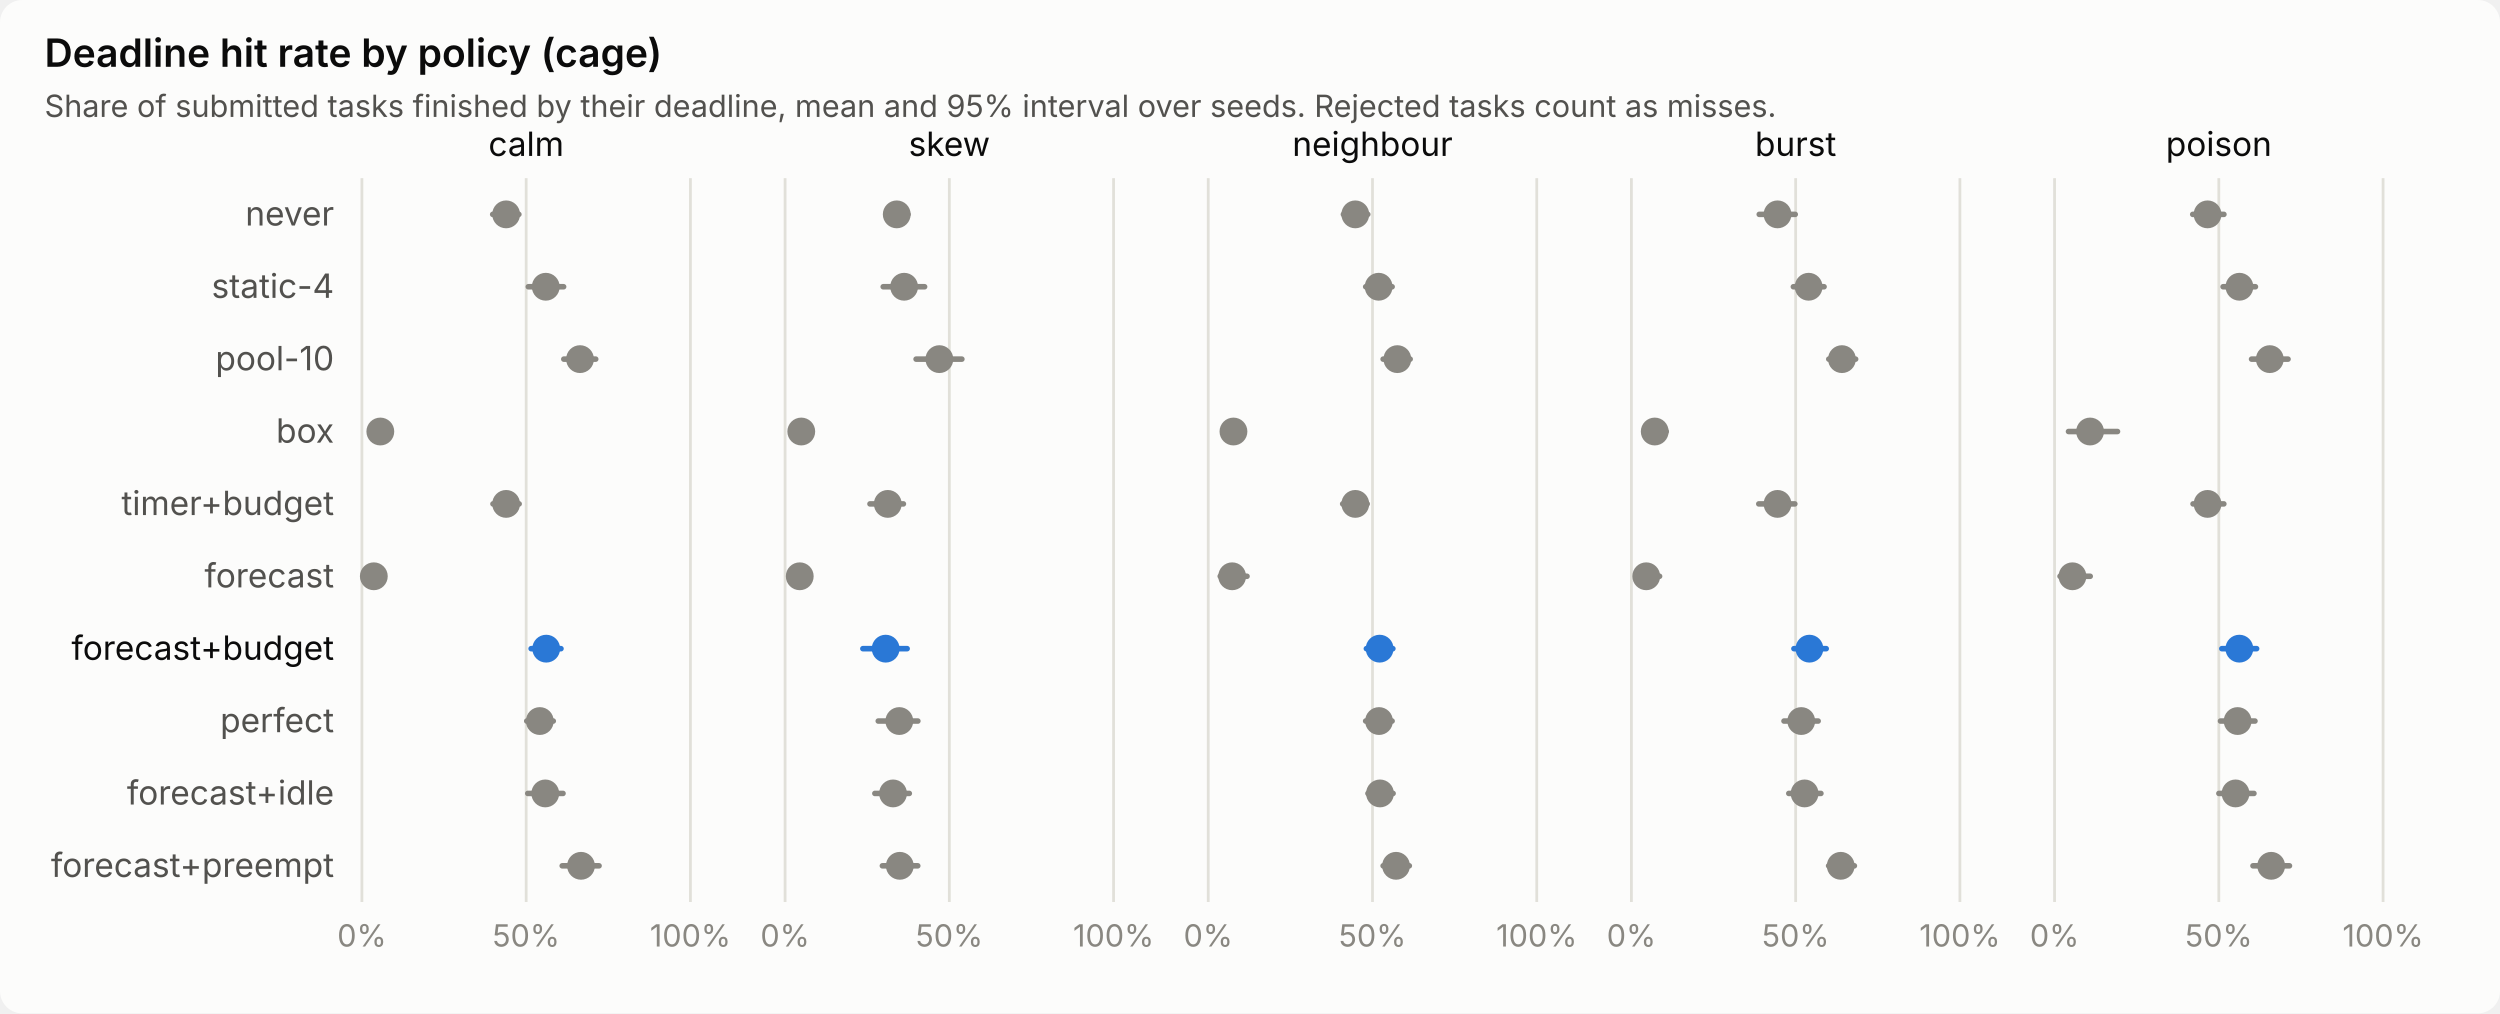
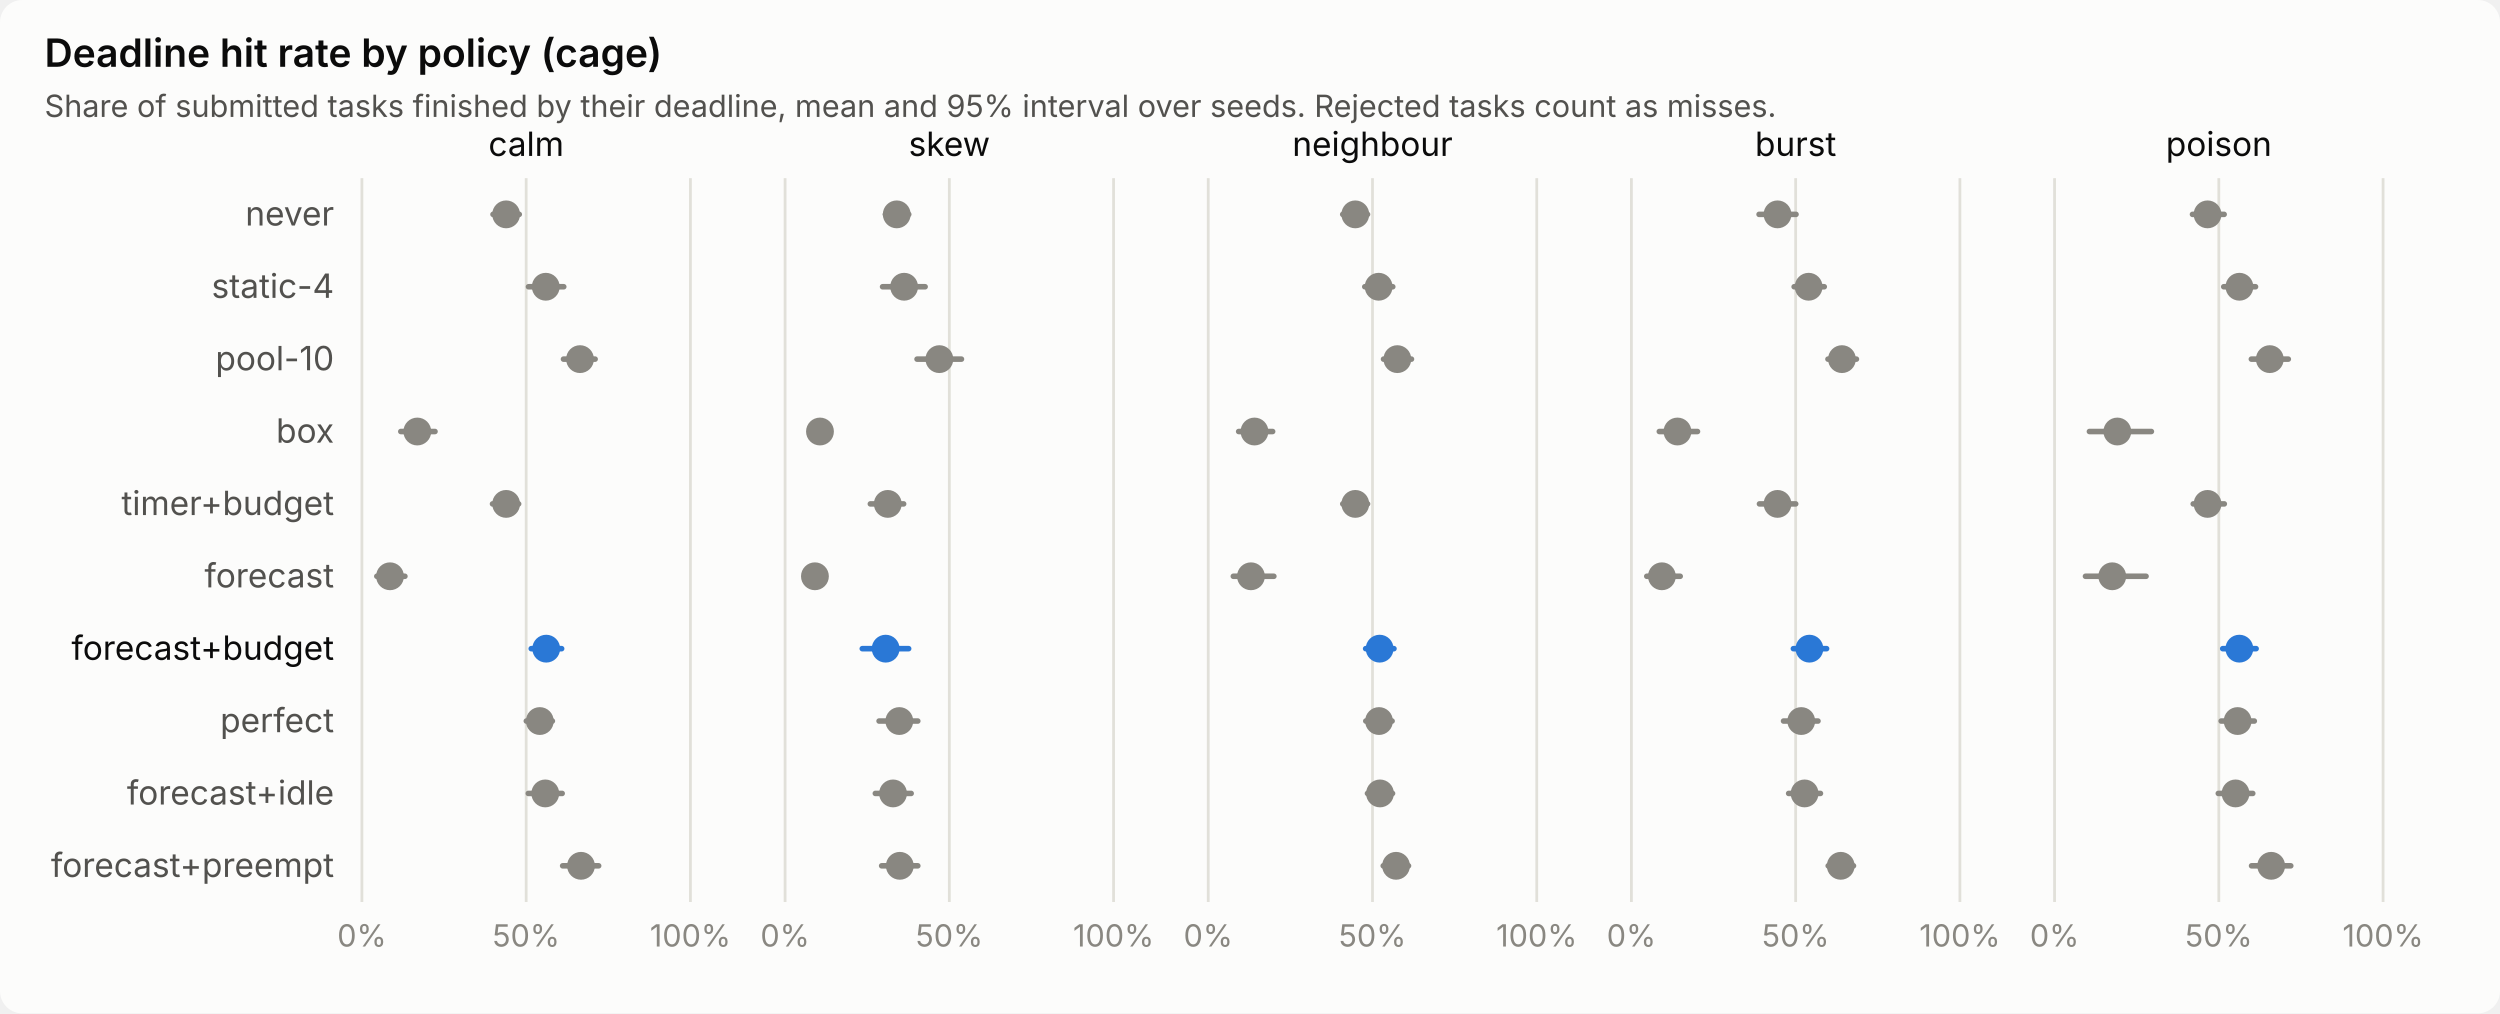
<svg xmlns="http://www.w3.org/2000/svg" width="898" height="364" viewBox="0 0 898 364">
  <style>
  .surface { fill: #fcfcfb }
  .ink { fill: #0b0b0b }
  .ink-2 { fill: #52514e }
  .muted { fill: #898781 }
  .grid { stroke: #e1e0d9; stroke-width: 1 }
  .axis { stroke: #c3c2b7; stroke-width: 1 }
  .band { fill: #f0efec }
  .other { fill: #898781; stroke: #898781 }
  .s1 { fill: #2a78d6; stroke: #2a78d6 }
  .s2 { fill: #eb6834; stroke: #eb6834 }
  .s3 { fill: #1baf7a; stroke: #1baf7a }
  .s4 { fill: #eda100; stroke: #eda100 }
  .line { fill: none; stroke-width: 2; stroke-linejoin: round }
  .ref { fill: none; stroke: #52514e; stroke-width: 1.5; stroke-dasharray: 5 4 }
  text { font-family: system-ui, -apple-system, "Segoe UI", sans-serif; font-size: 12px }
  .title { font-size: 14px; font-weight: 600 }
  .small { font-size: 11px }
  @media (prefers-color-scheme: dark) {
    .surface { fill: #1a1a19 }
    .ink { fill: #ffffff }
    .ink-2 { fill: #c3c2b7 }
    .grid { stroke: #2c2c2a }
    .axis { stroke: #383835 }
    .band { fill: #262624 }
    .s1 { fill: #3987e5; stroke: #3987e5 }
    .s2 { fill: #d95926; stroke: #d95926 }
    .s3 { fill: #199e70; stroke: #199e70 }
    .s4 { fill: #c98500; stroke: #c98500 }
    .ref { stroke: #c3c2b7 }
  }
</style>
  <rect class="surface" width="898" height="364" rx="8" />
  <text class="ink title" x="16" y="24">Deadline hit rate by policy (cage)</text>
  <text class="ink-2 small" x="16" y="42">Share of submitted tasks finished by their deadline, mean and 95% interval over seeds. Rejected tasks count as misses.</text>
  <text class="ink-2" x="120" y="81" text-anchor="end">never</text>
  <text class="ink-2" x="120" y="107" text-anchor="end">static-4</text>
  <text class="ink-2" x="120" y="133" text-anchor="end">pool-10</text>
  <text class="ink-2" x="120" y="159" text-anchor="end">box</text>
  <text class="ink-2" x="120" y="185" text-anchor="end">timer+budget</text>
  <text class="ink-2" x="120" y="211" text-anchor="end">forecast</text>
  <text class="ink" x="120" y="237" text-anchor="end">forecast+budget</text>
  <text class="ink-2" x="120" y="263" text-anchor="end">perfect</text>
  <text class="ink-2" x="120" y="289" text-anchor="end">forecast+idle</text>
  <text class="ink-2" x="120" y="315" text-anchor="end">forecast+preempt</text>
  <text class="ink" x="189" y="56" text-anchor="middle">calm</text>
  <line class="grid" x1="130" x2="130" y1="64" y2="324" />
  <text class="muted small" x="130" y="340" text-anchor="middle">0%</text>
  <line class="grid" x1="189" x2="189" y1="64" y2="324" />
  <text class="muted small" x="189" y="340" text-anchor="middle">50%</text>
  <line class="grid" x1="248" x2="248" y1="64" y2="324" />
  <text class="muted small" x="248" y="340" text-anchor="middle">100%</text>
-   <line class="other" x1="176.976" x2="186.374" y1="77" y2="77" stroke-width="2" stroke-linecap="round" />
+   <line class="other" x1="177.089" x2="186.521" y1="77" y2="77" stroke-width="2" stroke-linecap="round" />
  <circle class="other" cx="181.801" cy="77" r="4.5" stroke="none" />
-   <line class="other" x1="189.775" x2="202.448" y1="103" y2="103" stroke-width="2" stroke-linecap="round" />
+   <line class="other" x1="189.837" x2="202.496" y1="103" y2="103" stroke-width="2" stroke-linecap="round" />
  <circle class="other" cx="196.038" cy="103" r="4.5" stroke="none" />
-   <line class="other" x1="202.52" x2="213.978" y1="129" y2="129" stroke-width="2" stroke-linecap="round" />
+   <line class="other" x1="202.407" x2="213.77" y1="129" y2="129" stroke-width="2" stroke-linecap="round" />
  <circle class="other" cx="208.344" cy="129" r="4.5" stroke="none" />
-   <line class="other" x1="133.315" x2="140.422" y1="155" y2="155" stroke-width="2" stroke-linecap="round" />
-   <circle class="other" cx="136.611" cy="155" r="4.5" stroke="none" />
-   <line class="other" x1="177.075" x2="186.478" y1="181" y2="181" stroke-width="2" stroke-linecap="round" />
+   <line class="other" x1="143.969" x2="156.252" y1="155" y2="155" stroke-width="2" stroke-linecap="round" />
+   <circle class="other" cx="149.899" cy="155" r="4.5" stroke="none" />
+   <line class="other" x1="176.913" x2="186.294" y1="181" y2="181" stroke-width="2" stroke-linecap="round" />
  <circle class="other" cx="181.801" cy="181" r="4.5" stroke="none" />
-   <line class="other" x1="131.683" x2="137.555" y1="207" y2="207" stroke-width="2" stroke-linecap="round" />
-   <circle class="other" cx="134.274" cy="207" r="4.5" stroke="none" />
-   <line class="s1" x1="190.781" x2="201.5" y1="233" y2="233" stroke-width="2" stroke-linecap="round" />
+   <line class="other" x1="135.352" x2="145.441" y1="207" y2="207" stroke-width="2" stroke-linecap="round" />
+   <circle class="other" cx="140.09" cy="207" r="4.5" stroke="none" />
+   <line class="s1" x1="190.816" x2="201.741" y1="233" y2="233" stroke-width="2" stroke-linecap="round" />
  <circle class="s1" cx="196.199" cy="233" r="4.5" stroke="none" />
-   <line class="other" x1="189.21" x2="198.734" y1="259" y2="259" stroke-width="2" stroke-linecap="round" />
+   <line class="other" x1="189.057" x2="198.411" y1="259" y2="259" stroke-width="2" stroke-linecap="round" />
  <circle class="other" cx="193.896" cy="259" r="4.5" stroke="none" />
-   <line class="other" x1="189.577" x2="202.233" y1="285" y2="285" stroke-width="2" stroke-linecap="round" />
+   <line class="other" x1="189.767" x2="201.931" y1="285" y2="285" stroke-width="2" stroke-linecap="round" />
  <circle class="other" cx="195.861" cy="285" r="4.5" stroke="none" />
-   <line class="other" x1="201.947" x2="215.179" y1="311" y2="311" stroke-width="2" stroke-linecap="round" />
+   <line class="other" x1="202.105" x2="215.033" y1="311" y2="311" stroke-width="2" stroke-linecap="round" />
  <circle class="other" cx="208.694" cy="311" r="4.5" stroke="none" />
  <text class="ink" x="341" y="56" text-anchor="middle">skew</text>
  <line class="grid" x1="282" x2="282" y1="64" y2="324" />
  <text class="muted small" x="282" y="340" text-anchor="middle">0%</text>
  <line class="grid" x1="341" x2="341" y1="64" y2="324" />
  <text class="muted small" x="341" y="340" text-anchor="middle">50%</text>
  <line class="grid" x1="400" x2="400" y1="64" y2="324" />
  <text class="muted small" x="400" y="340" text-anchor="middle">100%</text>
-   <line class="other" x1="318.16" x2="326.153" y1="77" y2="77" stroke-width="2" stroke-linecap="round" />
+   <line class="other" x1="318.028" x2="326.42" y1="77" y2="77" stroke-width="2" stroke-linecap="round" />
  <circle class="other" cx="322.113" cy="77" r="4.5" stroke="none" />
-   <line class="other" x1="317.251" x2="332.115" y1="103" y2="103" stroke-width="2" stroke-linecap="round" />
+   <line class="other" x1="317.022" x2="332.303" y1="103" y2="103" stroke-width="2" stroke-linecap="round" />
  <circle class="other" cx="324.764" cy="103" r="4.5" stroke="none" />
-   <line class="other" x1="329.061" x2="345.503" y1="129" y2="129" stroke-width="2" stroke-linecap="round" />
+   <line class="other" x1="329.404" x2="345.354" y1="129" y2="129" stroke-width="2" stroke-linecap="round" />
  <circle class="other" cx="337.422" cy="129" r="4.5" stroke="none" />
-   <line class="other" x1="285.523" x2="290.228" y1="155" y2="155" stroke-width="2" stroke-linecap="round" />
-   <circle class="other" cx="287.815" cy="155" r="4.5" stroke="none" />
-   <line class="other" x1="312.498" x2="324.497" y1="181" y2="181" stroke-width="2" stroke-linecap="round" />
+   <line class="other" x1="291.391" x2="297.907" y1="155" y2="155" stroke-width="2" stroke-linecap="round" />
+   <circle class="other" cx="294.534" cy="155" r="4.5" stroke="none" />
+   <line class="other" x1="312.633" x2="324.584" y1="181" y2="181" stroke-width="2" stroke-linecap="round" />
  <circle class="other" cx="318.892" cy="181" r="4.5" stroke="none" />
-   <line class="other" x1="284.697" x2="290.186" y1="207" y2="207" stroke-width="2" stroke-linecap="round" />
-   <circle class="other" cx="287.267" cy="207" r="4.5" stroke="none" />
-   <line class="s1" x1="309.942" x2="325.845" y1="233" y2="233" stroke-width="2" stroke-linecap="round" />
+   <line class="other" x1="289.825" x2="295.498" y1="207" y2="207" stroke-width="2" stroke-linecap="round" />
+   <circle class="other" cx="292.721" cy="207" r="4.5" stroke="none" />
+   <line class="s1" x1="309.731" x2="326.386" y1="233" y2="233" stroke-width="2" stroke-linecap="round" />
  <circle class="s1" cx="318.131" cy="233" r="4.5" stroke="none" />
-   <line class="other" x1="315.473" x2="329.695" y1="259" y2="259" stroke-width="2" stroke-linecap="round" />
+   <line class="other" x1="315.766" x2="329.667" y1="259" y2="259" stroke-width="2" stroke-linecap="round" />
  <circle class="other" cx="323.035" cy="259" r="4.5" stroke="none" />
-   <line class="other" x1="314.254" x2="326.62" y1="285" y2="285" stroke-width="2" stroke-linecap="round" />
+   <line class="other" x1="314.421" x2="327.288" y1="285" y2="285" stroke-width="2" stroke-linecap="round" />
  <circle class="other" cx="320.78" cy="285" r="4.5" stroke="none" />
-   <line class="other" x1="316.954" x2="329.656" y1="311" y2="311" stroke-width="2" stroke-linecap="round" />
+   <line class="other" x1="316.692" x2="329.674" y1="311" y2="311" stroke-width="2" stroke-linecap="round" />
  <circle class="other" cx="323.211" cy="311" r="4.5" stroke="none" />
  <text class="ink" x="493" y="56" text-anchor="middle">neighbour</text>
  <line class="grid" x1="434" x2="434" y1="64" y2="324" />
  <text class="muted small" x="434" y="340" text-anchor="middle">0%</text>
  <line class="grid" x1="493" x2="493" y1="64" y2="324" />
  <text class="muted small" x="493" y="340" text-anchor="middle">50%</text>
  <line class="grid" x1="552" x2="552" y1="64" y2="324" />
  <text class="muted small" x="552" y="340" text-anchor="middle">100%</text>
-   <line class="other" x1="482.551" x2="491.301" y1="77" y2="77" stroke-width="2" stroke-linecap="round" />
+   <line class="other" x1="482.304" x2="491.219" y1="77" y2="77" stroke-width="2" stroke-linecap="round" />
  <circle class="other" cx="486.823" cy="77" r="4.5" stroke="none" />
-   <line class="other" x1="490.557" x2="500.053" y1="103" y2="103" stroke-width="2" stroke-linecap="round" />
+   <line class="other" x1="490.228" x2="500.278" y1="103" y2="103" stroke-width="2" stroke-linecap="round" />
  <circle class="other" cx="495.21" cy="103" r="4.5" stroke="none" />
-   <line class="other" x1="496.822" x2="506.53" y1="129" y2="129" stroke-width="2" stroke-linecap="round" />
+   <line class="other" x1="496.964" x2="506.999" y1="129" y2="129" stroke-width="2" stroke-linecap="round" />
  <circle class="other" cx="501.932" cy="129" r="4.5" stroke="none" />
-   <line class="other" x1="439.622" x2="446.629" y1="155" y2="155" stroke-width="2" stroke-linecap="round" />
-   <circle class="other" cx="443.059" cy="155" r="4.5" stroke="none" />
-   <line class="other" x1="482.288" x2="491.092" y1="181" y2="181" stroke-width="2" stroke-linecap="round" />
+   <line class="other" x1="444.931" x2="457.132" y1="155" y2="155" stroke-width="2" stroke-linecap="round" />
+   <circle class="other" cx="450.609" cy="155" r="4.5" stroke="none" />
+   <line class="other" x1="482.317" x2="491.227" y1="181" y2="181" stroke-width="2" stroke-linecap="round" />
  <circle class="other" cx="486.823" cy="181" r="4.5" stroke="none" />
-   <line class="other" x1="438.303" x2="447.927" y1="207" y2="207" stroke-width="2" stroke-linecap="round" />
-   <circle class="other" cx="442.59" cy="207" r="4.5" stroke="none" />
-   <line class="s1" x1="490.804" x2="500.316" y1="233" y2="233" stroke-width="2" stroke-linecap="round" />
+   <line class="other" x1="443.016" x2="457.567" y1="207" y2="207" stroke-width="2" stroke-linecap="round" />
+   <circle class="other" cx="449.343" cy="207" r="4.5" stroke="none" />
+   <line class="s1" x1="490.541" x2="500.709" y1="233" y2="233" stroke-width="2" stroke-linecap="round" />
  <circle class="s1" cx="495.563" cy="233" r="4.5" stroke="none" />
-   <line class="other" x1="490.543" x2="500.042" y1="259" y2="259" stroke-width="2" stroke-linecap="round" />
+   <line class="other" x1="490.591" x2="500.039" y1="259" y2="259" stroke-width="2" stroke-linecap="round" />
  <circle class="other" cx="495.341" cy="259" r="4.5" stroke="none" />
-   <line class="other" x1="491.366" x2="500.4" y1="285" y2="285" stroke-width="2" stroke-linecap="round" />
+   <line class="other" x1="491.195" x2="500.2" y1="285" y2="285" stroke-width="2" stroke-linecap="round" />
  <circle class="other" cx="495.691" cy="285" r="4.5" stroke="none" />
-   <line class="other" x1="496.818" x2="506.225" y1="311" y2="311" stroke-width="2" stroke-linecap="round" />
+   <line class="other" x1="496.855" x2="505.937" y1="311" y2="311" stroke-width="2" stroke-linecap="round" />
  <circle class="other" cx="501.46" cy="311" r="4.5" stroke="none" />
  <text class="ink" x="645" y="56" text-anchor="middle">burst</text>
  <line class="grid" x1="586" x2="586" y1="64" y2="324" />
  <text class="muted small" x="586" y="340" text-anchor="middle">0%</text>
  <line class="grid" x1="645" x2="645" y1="64" y2="324" />
  <text class="muted small" x="645" y="340" text-anchor="middle">50%</text>
  <line class="grid" x1="704" x2="704" y1="64" y2="324" />
  <text class="muted small" x="704" y="340" text-anchor="middle">100%</text>
-   <line class="other" x1="631.922" x2="644.845" y1="77" y2="77" stroke-width="2" stroke-linecap="round" />
+   <line class="other" x1="631.864" x2="645.128" y1="77" y2="77" stroke-width="2" stroke-linecap="round" />
  <circle class="other" cx="638.485" cy="77" r="4.5" stroke="none" />
-   <line class="other" x1="644.181" x2="655.204" y1="103" y2="103" stroke-width="2" stroke-linecap="round" />
+   <line class="other" x1="644.458" x2="655.274" y1="103" y2="103" stroke-width="2" stroke-linecap="round" />
  <circle class="other" cx="649.662" cy="103" r="4.5" stroke="none" />
-   <line class="other" x1="656.897" x2="666.542" y1="129" y2="129" stroke-width="2" stroke-linecap="round" />
+   <line class="other" x1="656.605" x2="666.825" y1="129" y2="129" stroke-width="2" stroke-linecap="round" />
  <circle class="other" cx="661.626" cy="129" r="4.5" stroke="none" />
-   <line class="other" x1="590.871" x2="598.506" y1="155" y2="155" stroke-width="2" stroke-linecap="round" />
-   <circle class="other" cx="594.382" cy="155" r="4.5" stroke="none" />
-   <line class="other" x1="631.758" x2="644.699" y1="181" y2="181" stroke-width="2" stroke-linecap="round" />
+   <line class="other" x1="596.024" x2="609.742" y1="155" y2="155" stroke-width="2" stroke-linecap="round" />
+   <circle class="other" cx="602.546" cy="155" r="4.5" stroke="none" />
+   <line class="other" x1="632" x2="645.011" y1="181" y2="181" stroke-width="2" stroke-linecap="round" />
  <circle class="other" cx="638.485" cy="181" r="4.5" stroke="none" />
-   <line class="other" x1="587.704" x2="596.123" y1="207" y2="207" stroke-width="2" stroke-linecap="round" />
-   <circle class="other" cx="591.332" cy="207" r="4.5" stroke="none" />
-   <line class="s1" x1="644.379" x2="655.971" y1="233" y2="233" stroke-width="2" stroke-linecap="round" />
+   <line class="other" x1="591.521" x2="603.529" y1="207" y2="207" stroke-width="2" stroke-linecap="round" />
+   <circle class="other" cx="596.952" cy="207" r="4.5" stroke="none" />
+   <line class="s1" x1="644.184" x2="656.111" y1="233" y2="233" stroke-width="2" stroke-linecap="round" />
  <circle class="s1" cx="649.946" cy="233" r="4.5" stroke="none" />
-   <line class="other" x1="640.813" x2="653.08" y1="259" y2="259" stroke-width="2" stroke-linecap="round" />
+   <line class="other" x1="640.65" x2="653.021" y1="259" y2="259" stroke-width="2" stroke-linecap="round" />
  <circle class="other" cx="647.005" cy="259" r="4.5" stroke="none" />
-   <line class="other" x1="642.54" x2="654.07" y1="285" y2="285" stroke-width="2" stroke-linecap="round" />
+   <line class="other" x1="642.488" x2="653.904" y1="285" y2="285" stroke-width="2" stroke-linecap="round" />
  <circle class="other" cx="648.207" cy="285" r="4.5" stroke="none" />
-   <line class="other" x1="656.838" x2="666.091" y1="311" y2="311" stroke-width="2" stroke-linecap="round" />
+   <line class="other" x1="656.689" x2="665.772" y1="311" y2="311" stroke-width="2" stroke-linecap="round" />
  <circle class="other" cx="661.189" cy="311" r="4.5" stroke="none" />
  <text class="ink" x="797" y="56" text-anchor="middle">poison</text>
  <line class="grid" x1="738" x2="738" y1="64" y2="324" />
  <text class="muted small" x="738" y="340" text-anchor="middle">0%</text>
  <line class="grid" x1="797" x2="797" y1="64" y2="324" />
  <text class="muted small" x="797" y="340" text-anchor="middle">50%</text>
  <line class="grid" x1="856" x2="856" y1="64" y2="324" />
  <text class="muted small" x="856" y="340" text-anchor="middle">100%</text>
-   <line class="other" x1="787.629" x2="798.827" y1="77" y2="77" stroke-width="2" stroke-linecap="round" />
+   <line class="other" x1="787.542" x2="798.914" y1="77" y2="77" stroke-width="2" stroke-linecap="round" />
  <circle class="other" cx="792.954" cy="77" r="4.5" stroke="none" />
-   <line class="other" x1="798.535" x2="810.152" y1="103" y2="103" stroke-width="2" stroke-linecap="round" />
+   <line class="other" x1="798.766" x2="810.188" y1="103" y2="103" stroke-width="2" stroke-linecap="round" />
  <circle class="other" cx="804.405" cy="103" r="4.5" stroke="none" />
-   <line class="other" x1="808.763" x2="821.861" y1="129" y2="129" stroke-width="2" stroke-linecap="round" />
+   <line class="other" x1="808.688" x2="821.962" y1="129" y2="129" stroke-width="2" stroke-linecap="round" />
  <circle class="other" cx="815.316" cy="129" r="4.5" stroke="none" />
-   <line class="other" x1="743.008" x2="760.609" y1="155" y2="155" stroke-width="2" stroke-linecap="round" />
-   <circle class="other" cx="750.749" cy="155" r="4.5" stroke="none" />
-   <line class="other" x1="787.74" x2="798.8" y1="181" y2="181" stroke-width="2" stroke-linecap="round" />
+   <line class="other" x1="750.519" x2="772.776" y1="155" y2="155" stroke-width="2" stroke-linecap="round" />
+   <circle class="other" cx="760.547" cy="155" r="4.5" stroke="none" />
+   <line class="other" x1="787.804" x2="798.97" y1="181" y2="181" stroke-width="2" stroke-linecap="round" />
  <circle class="other" cx="792.954" cy="181" r="4.5" stroke="none" />
-   <line class="other" x1="739.967" x2="750.805" y1="207" y2="207" stroke-width="2" stroke-linecap="round" />
-   <circle class="other" cx="744.428" cy="207" r="4.5" stroke="none" />
-   <line class="s1" x1="798.082" x2="810.58" y1="233" y2="233" stroke-width="2" stroke-linecap="round" />
+   <line class="other" x1="749.102" x2="770.866" y1="207" y2="207" stroke-width="2" stroke-linecap="round" />
+   <circle class="other" cx="758.719" cy="207" r="4.5" stroke="none" />
+   <line class="s1" x1="798.396" x2="810.398" y1="233" y2="233" stroke-width="2" stroke-linecap="round" />
  <circle class="s1" cx="804.376" cy="233" r="4.5" stroke="none" />
-   <line class="other" x1="797.602" x2="809.983" y1="259" y2="259" stroke-width="2" stroke-linecap="round" />
+   <line class="other" x1="797.844" x2="809.747" y1="259" y2="259" stroke-width="2" stroke-linecap="round" />
  <circle class="other" cx="803.752" cy="259" r="4.5" stroke="none" />
-   <line class="other" x1="797.03" x2="809.613" y1="285" y2="285" stroke-width="2" stroke-linecap="round" />
+   <line class="other" x1="796.815" x2="809.189" y1="285" y2="285" stroke-width="2" stroke-linecap="round" />
  <circle class="other" cx="803.007" cy="285" r="4.5" stroke="none" />
-   <line class="other" x1="809.27" x2="822.377" y1="311" y2="311" stroke-width="2" stroke-linecap="round" />
+   <line class="other" x1="808.762" x2="822.843" y1="311" y2="311" stroke-width="2" stroke-linecap="round" />
  <circle class="other" cx="815.809" cy="311" r="4.5" stroke="none" />
</svg>
